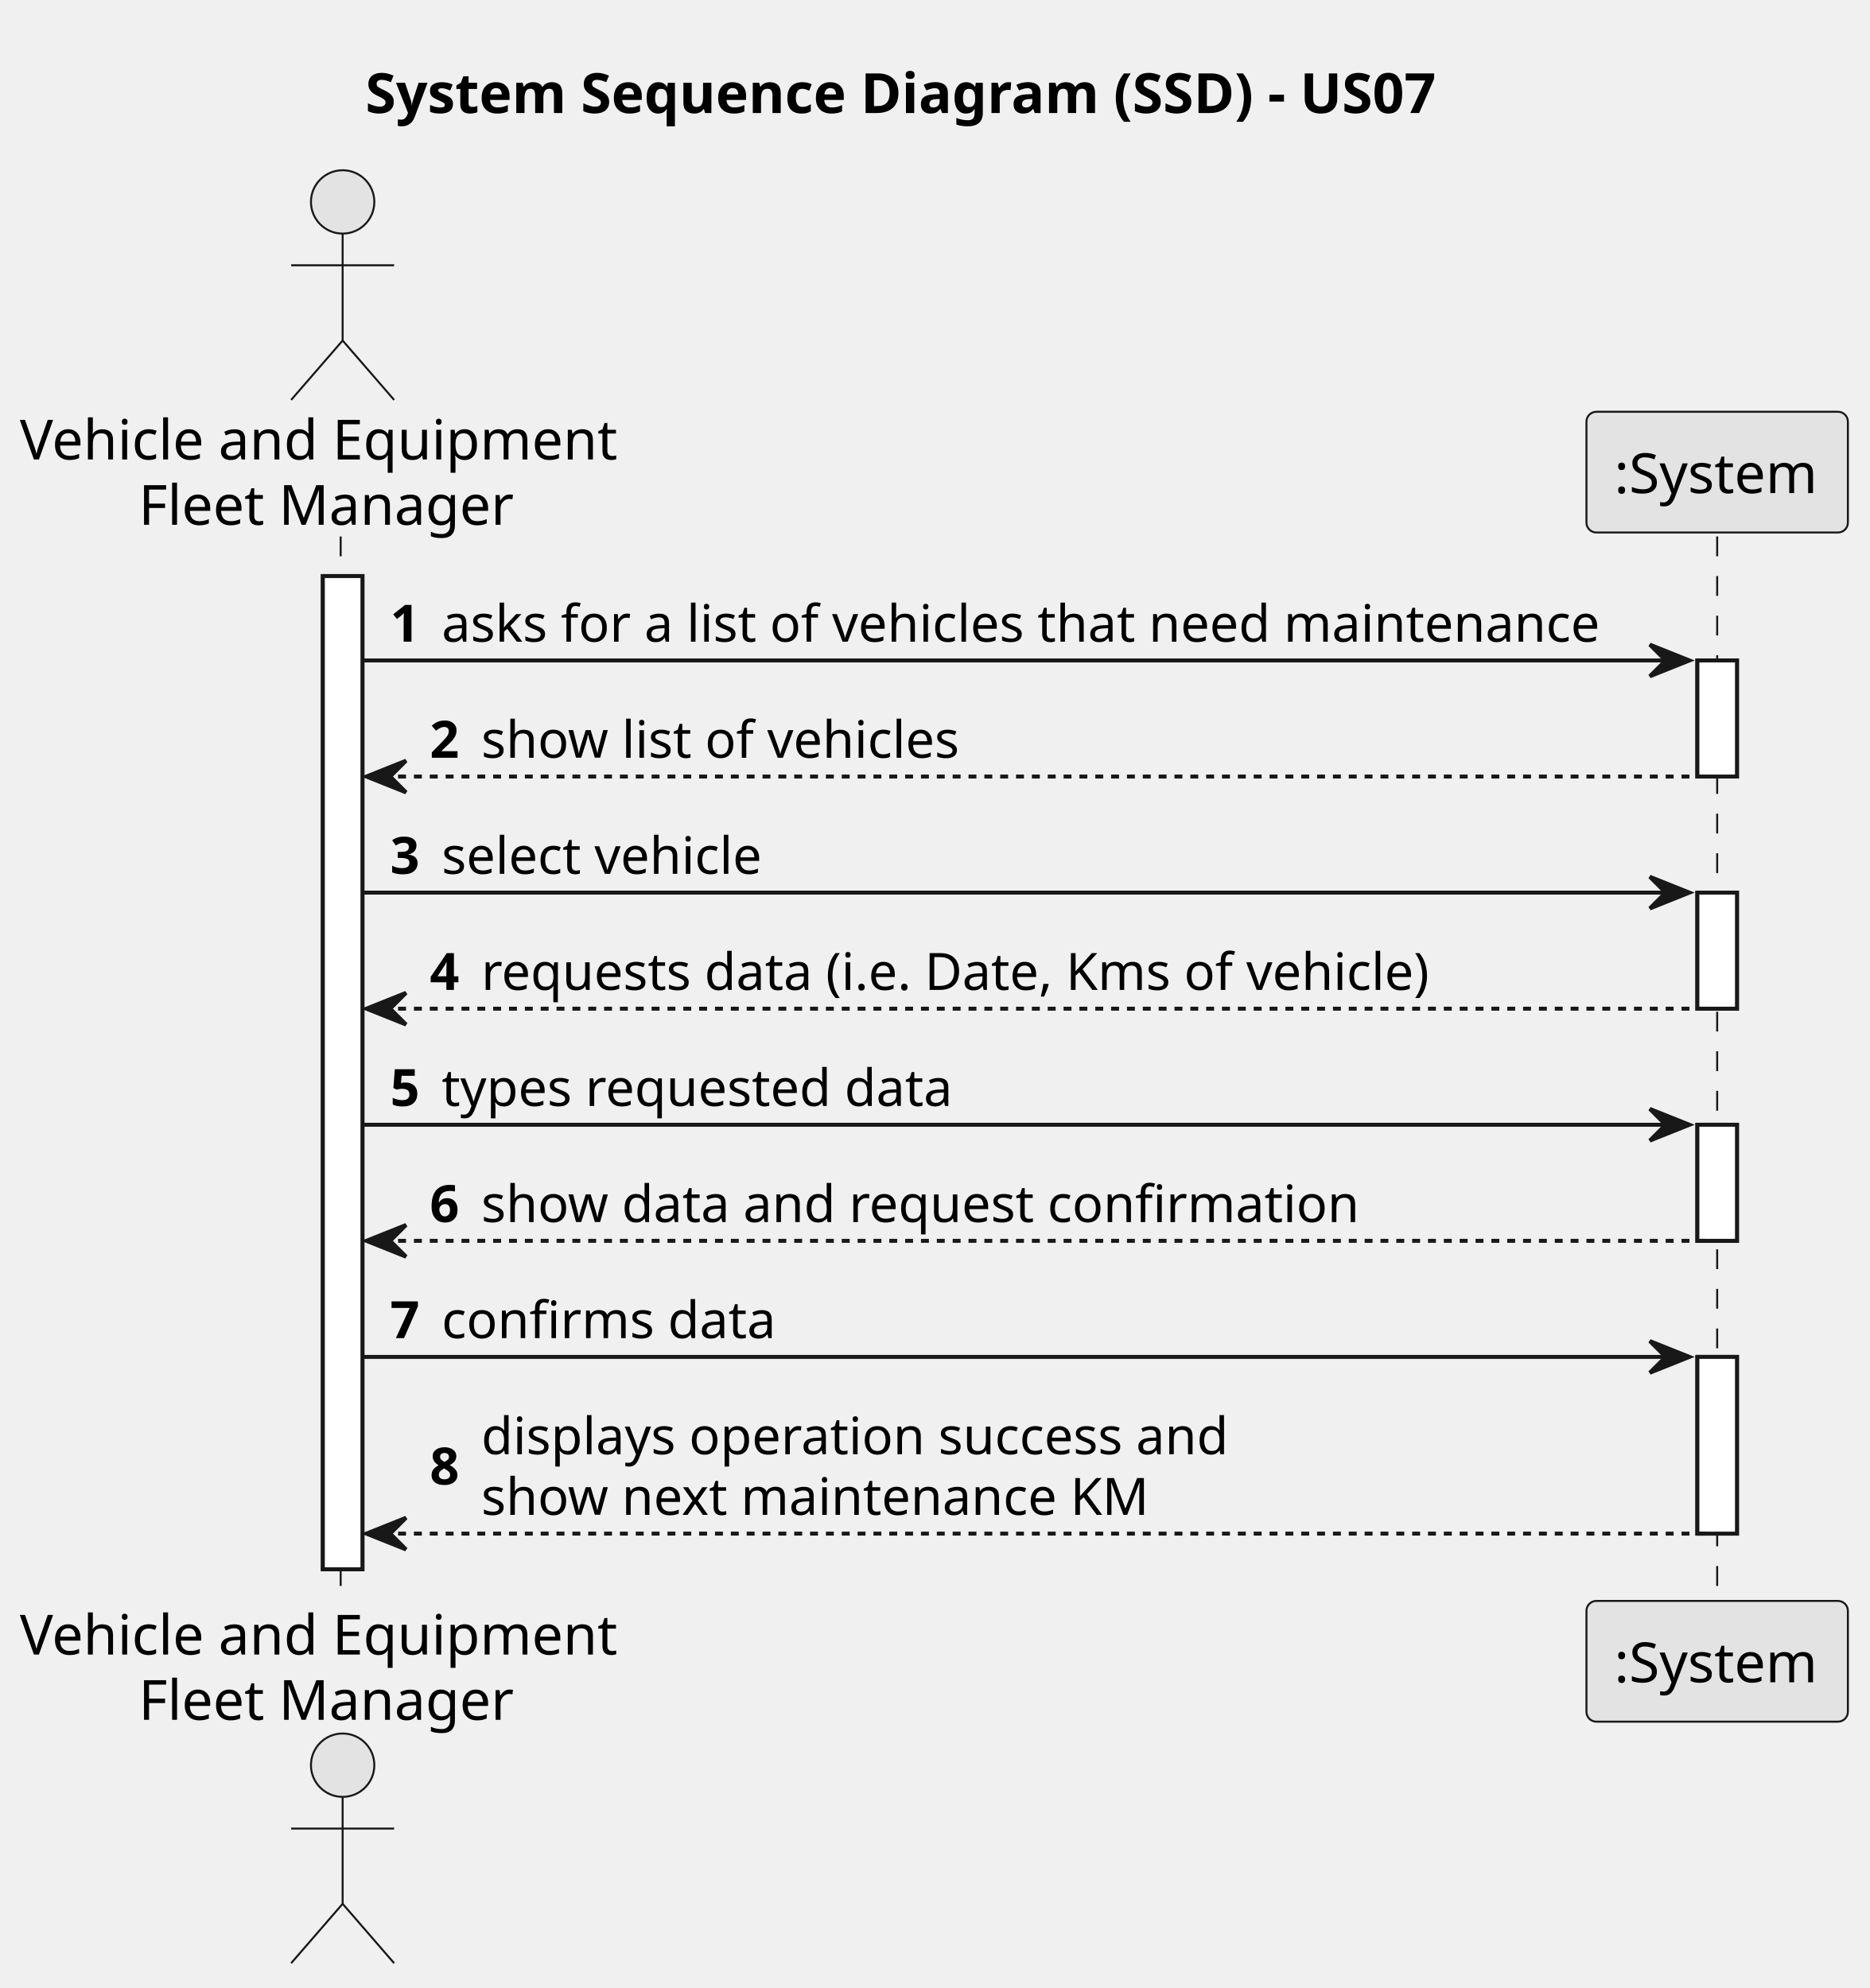
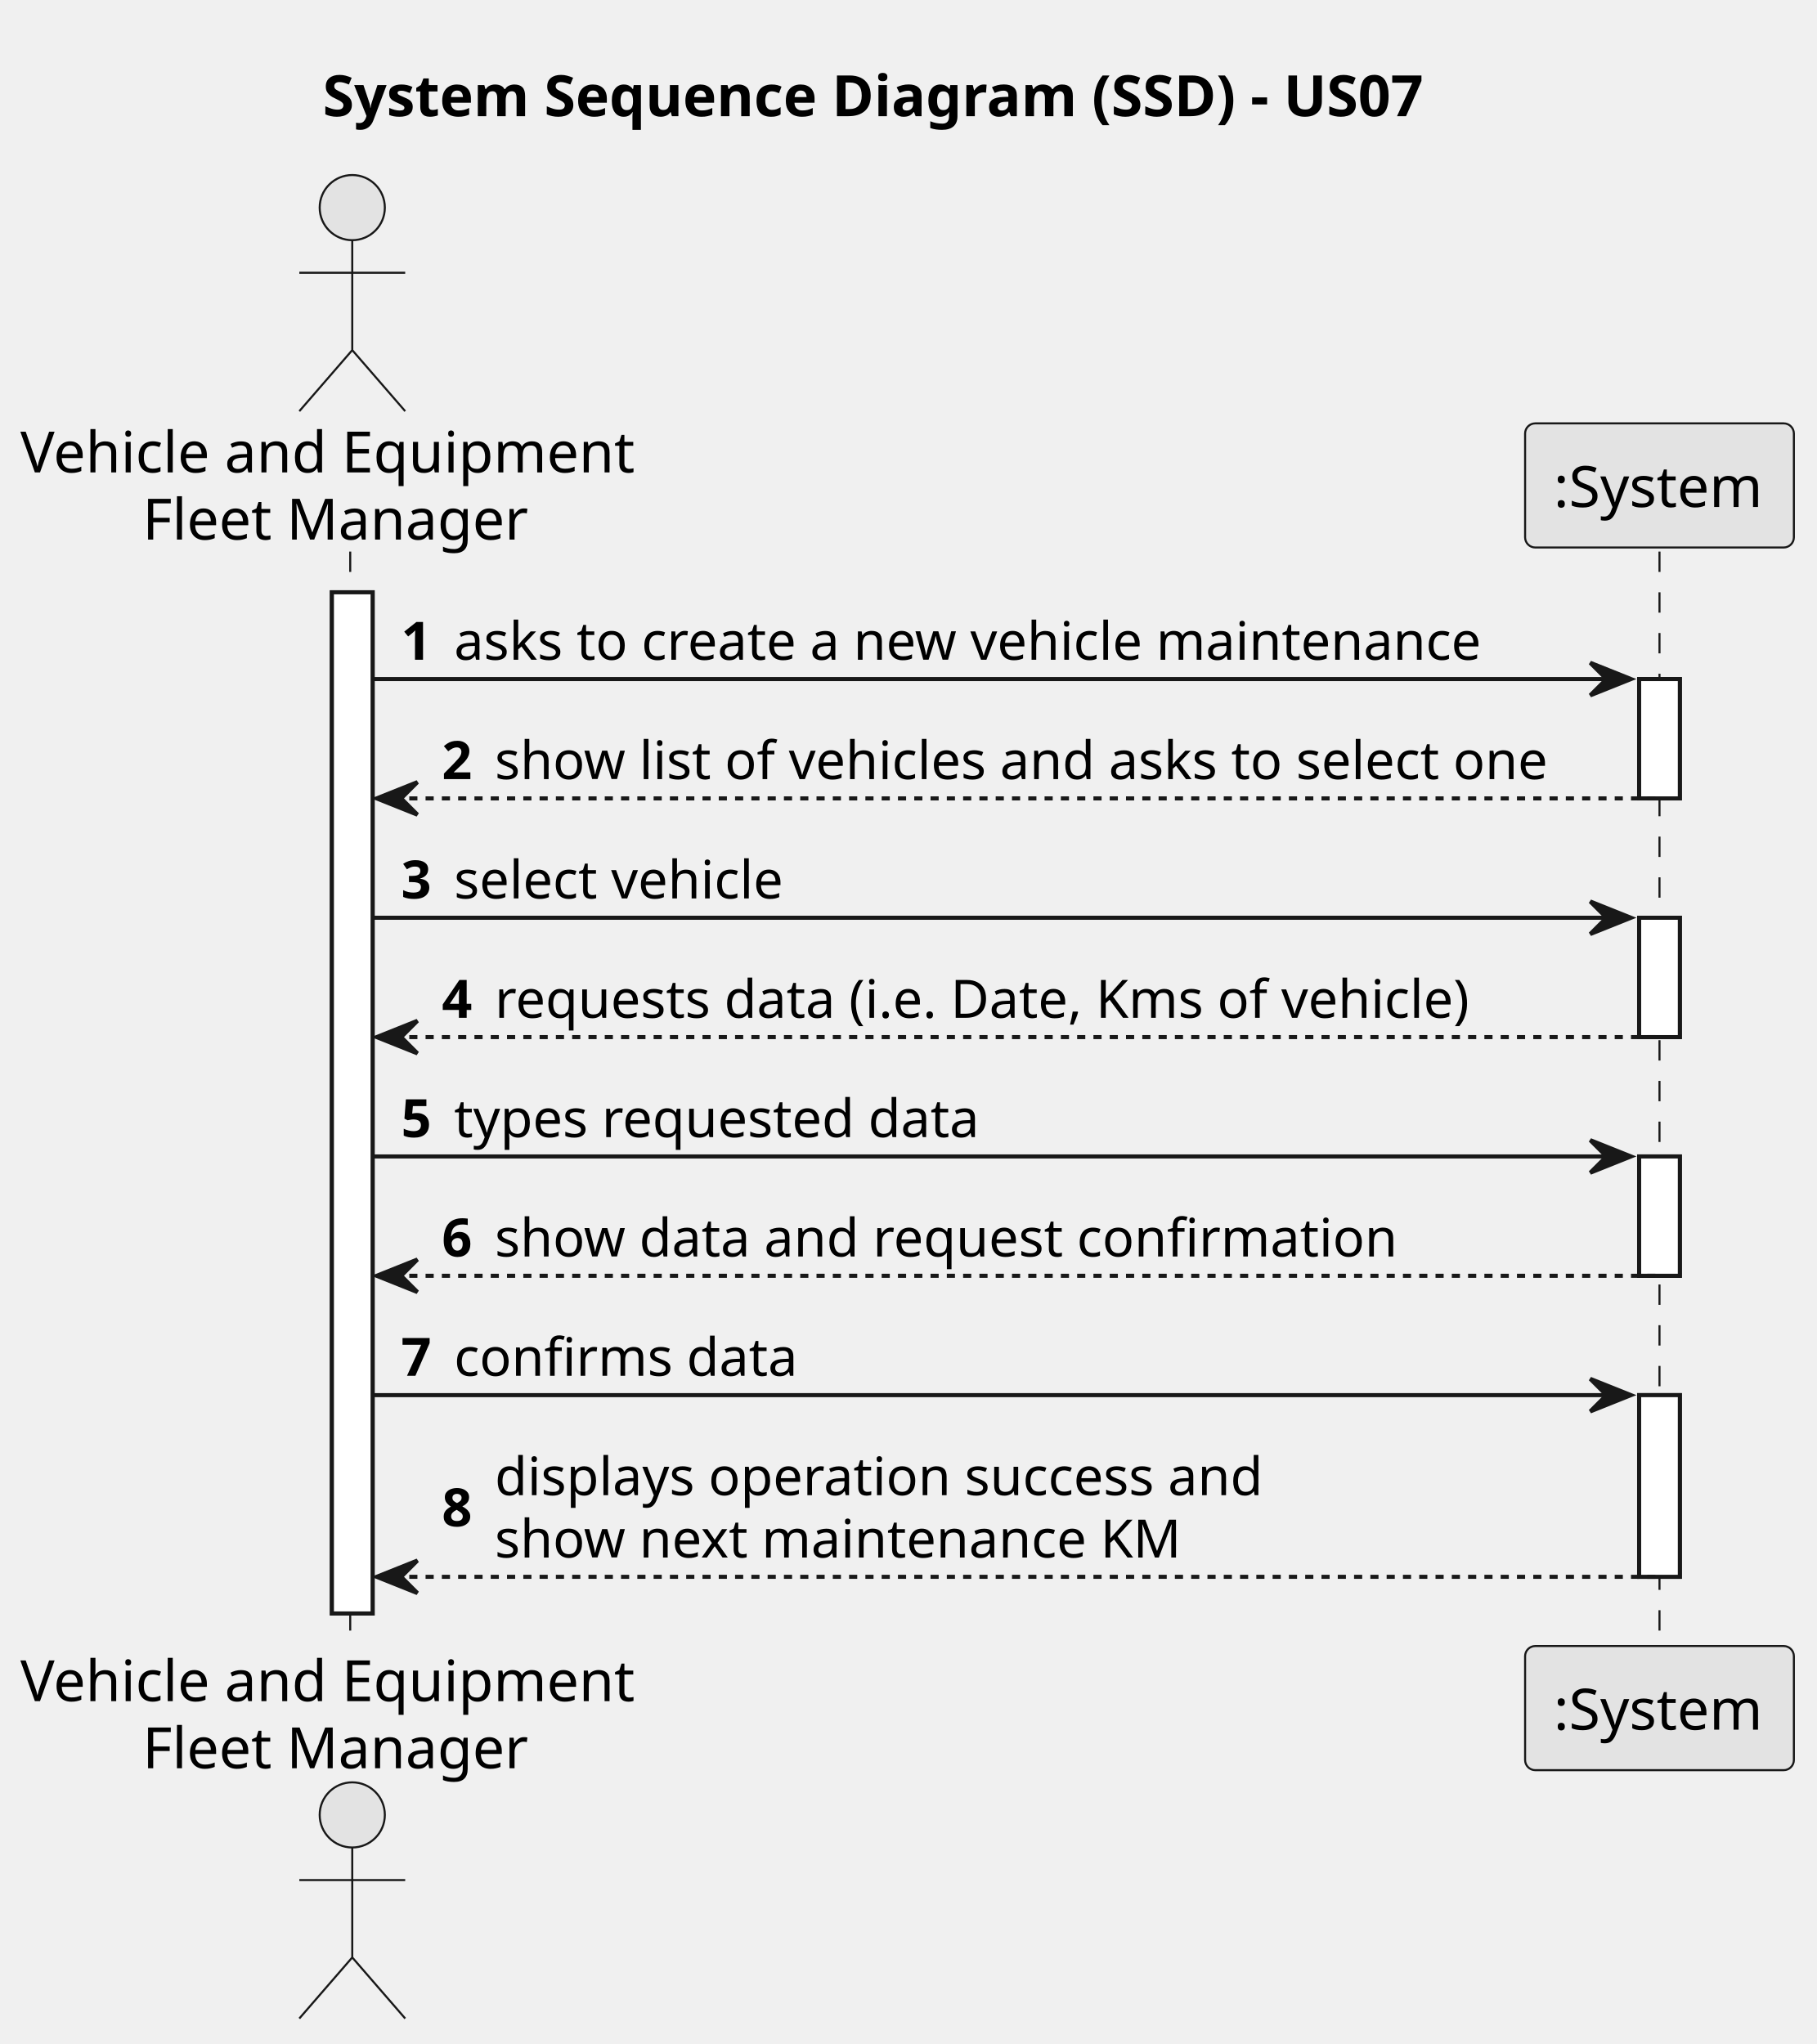
- <svg xmlns="http://www.w3.org/2000/svg" contentStyleType="text/css" height="502px" preserveAspectRatio="none" style="width:472px;height:502px;background:#FFFFFF;" version="1.1" viewBox="0 0 472 502" width="472px" zoomAndPan="magnify">
+ <svg xmlns="http://www.w3.org/2000/svg" contentStyleType="text/css" height="502px" preserveAspectRatio="none" style="width:446px;height:502px;background:#FFFFFF;" version="1.1" viewBox="0 0 446 502" width="446px" zoomAndPan="magnify">
  <defs />
  <g>
-     <text fill="#000000" font-family="sans-serif" font-size="14" font-weight="bold" lengthAdjust="spacing" textLength="286" x="92.25" y="28.535">System Sequence Diagram (SSD) - US07</text>
+     <text fill="#000000" font-family="sans-serif" font-size="14" font-weight="bold" lengthAdjust="spacing" textLength="286" x="79.25" y="28.535">System Sequence Diagram (SSD) - US07</text>
    <rect fill="#FFFFFF" height="250.795" style="stroke:#181818;stroke-width:1.0;" width="10" x="81.5" y="145.465" />
-     <rect fill="#FFFFFF" height="29.311" style="stroke:#181818;stroke-width:1.0;" width="10" x="428.5" y="166.775" />
-     <rect fill="#FFFFFF" height="29.311" style="stroke:#181818;stroke-width:1.0;" width="10" x="428.5" y="225.397" />
-     <rect fill="#FFFFFF" height="29.311" style="stroke:#181818;stroke-width:1.0;" width="10" x="428.5" y="284.018" />
-     <rect fill="#FFFFFF" height="44.621" style="stroke:#181818;stroke-width:1.0;" width="10" x="428.5" y="342.639" />
+     <rect fill="#FFFFFF" height="29.311" style="stroke:#181818;stroke-width:1.0;" width="10" x="402.5" y="166.775" />
+     <rect fill="#FFFFFF" height="29.311" style="stroke:#181818;stroke-width:1.0;" width="10" x="402.5" y="225.397" />
+     <rect fill="#FFFFFF" height="29.311" style="stroke:#181818;stroke-width:1.0;" width="10" x="402.5" y="284.018" />
+     <rect fill="#FFFFFF" height="44.621" style="stroke:#181818;stroke-width:1.0;" width="10" x="402.5" y="342.639" />
    <line style="stroke:#181818;stroke-width:0.5;stroke-dasharray:5.0,5.0;" x1="86" x2="86" y1="135.465" y2="405.26" />
-     <line style="stroke:#181818;stroke-width:0.5;stroke-dasharray:5.0,5.0;" x1="433.5" x2="433.5" y1="135.465" y2="405.26" />
+     <line style="stroke:#181818;stroke-width:0.5;stroke-dasharray:5.0,5.0;" x1="407.5" x2="407.5" y1="135.465" y2="405.26" />
    <text fill="#000000" font-family="sans-serif" font-size="14" lengthAdjust="spacing" textLength="157" x="5" y="116.023">Vehicle and Equipment</text>
    <text fill="#000000" font-family="sans-serif" font-size="14" lengthAdjust="spacing" textLength="97" x="35" y="132.512">Fleet Manager</text>
    <ellipse cx="86.5" cy="50.988" fill="#E3E3E3" rx="8" ry="8" style="stroke:#181818;stroke-width:0.5;" />
    <path d="M86.5,58.988 L86.5,85.988 M73.5,66.988 L99.5,66.988 M86.5,85.988 L73.5,100.988 M86.5,85.988 L99.5,100.988 " fill="none" style="stroke:#181818;stroke-width:0.5;" />
    <text fill="#000000" font-family="sans-serif" font-size="14" lengthAdjust="spacing" textLength="157" x="5" y="417.795">Vehicle and Equipment</text>
    <text fill="#000000" font-family="sans-serif" font-size="14" lengthAdjust="spacing" textLength="97" x="35" y="434.283">Fleet Manager</text>
    <ellipse cx="86.5" cy="445.736" fill="#E3E3E3" rx="8" ry="8" style="stroke:#181818;stroke-width:0.5;" />
    <path d="M86.5,453.736 L86.5,480.736 M73.5,461.736 L99.5,461.736 M86.5,480.736 L73.5,495.736 M86.5,480.736 L99.5,495.736 " fill="none" style="stroke:#181818;stroke-width:0.5;" />
-     <rect fill="#E3E3E3" height="30.488" rx="2.5" ry="2.5" style="stroke:#181818;stroke-width:0.5;" width="66" x="400.5" y="103.977" />
-     <text fill="#000000" font-family="sans-serif" font-size="14" lengthAdjust="spacing" textLength="52" x="407.5" y="124.512">:System</text>
-     <rect fill="#E3E3E3" height="30.488" rx="2.5" ry="2.5" style="stroke:#181818;stroke-width:0.5;" width="66" x="400.5" y="404.26" />
-     <text fill="#000000" font-family="sans-serif" font-size="14" lengthAdjust="spacing" textLength="52" x="407.5" y="424.795">:System</text>
+     <rect fill="#E3E3E3" height="30.488" rx="2.5" ry="2.5" style="stroke:#181818;stroke-width:0.5;" width="66" x="374.5" y="103.977" />
+     <text fill="#000000" font-family="sans-serif" font-size="14" lengthAdjust="spacing" textLength="52" x="381.5" y="124.512">:System</text>
+     <rect fill="#E3E3E3" height="30.488" rx="2.5" ry="2.5" style="stroke:#181818;stroke-width:0.5;" width="66" x="374.5" y="404.26" />
+     <text fill="#000000" font-family="sans-serif" font-size="14" lengthAdjust="spacing" textLength="52" x="381.5" y="424.795">:System</text>
    <rect fill="#FFFFFF" height="250.795" style="stroke:#181818;stroke-width:1.0;" width="10" x="81.5" y="145.465" />
-     <rect fill="#FFFFFF" height="29.311" style="stroke:#181818;stroke-width:1.0;" width="10" x="428.5" y="166.775" />
-     <rect fill="#FFFFFF" height="29.311" style="stroke:#181818;stroke-width:1.0;" width="10" x="428.5" y="225.397" />
-     <rect fill="#FFFFFF" height="29.311" style="stroke:#181818;stroke-width:1.0;" width="10" x="428.5" y="284.018" />
-     <rect fill="#FFFFFF" height="44.621" style="stroke:#181818;stroke-width:1.0;" width="10" x="428.5" y="342.639" />
-     <polygon fill="#181818" points="416.5,162.775,426.5,166.775,416.5,170.775,420.5,166.775" style="stroke:#181818;stroke-width:1.0;" />
-     <line style="stroke:#181818;stroke-width:1.0;" x1="91.5" x2="422.5" y1="166.775" y2="166.775" />
+     <rect fill="#FFFFFF" height="29.311" style="stroke:#181818;stroke-width:1.0;" width="10" x="402.5" y="166.775" />
+     <rect fill="#FFFFFF" height="29.311" style="stroke:#181818;stroke-width:1.0;" width="10" x="402.5" y="225.397" />
+     <rect fill="#FFFFFF" height="29.311" style="stroke:#181818;stroke-width:1.0;" width="10" x="402.5" y="284.018" />
+     <rect fill="#FFFFFF" height="44.621" style="stroke:#181818;stroke-width:1.0;" width="10" x="402.5" y="342.639" />
+     <polygon fill="#181818" points="390.5,162.775,400.5,166.775,390.5,170.775,394.5,166.775" style="stroke:#181818;stroke-width:1.0;" />
+     <line style="stroke:#181818;stroke-width:1.0;" x1="91.5" x2="396.5" y1="166.775" y2="166.775" />
    <text fill="#000000" font-family="sans-serif" font-size="13" font-weight="bold" lengthAdjust="spacing" textLength="9" x="98.5" y="162.033">1</text>
-     <text fill="#000000" font-family="sans-serif" font-size="13" lengthAdjust="spacing" textLength="305" x="111.5" y="162.033">asks for a list of vehicles that need maintenance</text>
+     <text fill="#000000" font-family="sans-serif" font-size="13" lengthAdjust="spacing" textLength="260" x="111.5" y="162.033">asks to create a new vehicle maintenance</text>
    <polygon fill="#181818" points="102.5,192.086,92.5,196.086,102.5,200.086,98.5,196.086" style="stroke:#181818;stroke-width:1.0;" />
-     <line style="stroke:#181818;stroke-width:1.0;stroke-dasharray:2.0,2.0;" x1="96.5" x2="432.5" y1="196.086" y2="196.086" />
+     <line style="stroke:#181818;stroke-width:1.0;stroke-dasharray:2.0,2.0;" x1="96.5" x2="406.5" y1="196.086" y2="196.086" />
    <text fill="#000000" font-family="sans-serif" font-size="13" font-weight="bold" lengthAdjust="spacing" textLength="9" x="108.5" y="191.344">2</text>
-     <text fill="#000000" font-family="sans-serif" font-size="13" lengthAdjust="spacing" textLength="129" x="121.5" y="191.344">show list of vehicles</text>
-     <polygon fill="#181818" points="416.5,221.397,426.5,225.397,416.5,229.397,420.5,225.397" style="stroke:#181818;stroke-width:1.0;" />
-     <line style="stroke:#181818;stroke-width:1.0;" x1="91.5" x2="422.5" y1="225.397" y2="225.397" />
+     <text fill="#000000" font-family="sans-serif" font-size="13" lengthAdjust="spacing" textLength="274" x="121.5" y="191.344">show list of vehicles and asks to select one</text>
+     <polygon fill="#181818" points="390.5,221.397,400.5,225.397,390.5,229.397,394.5,225.397" style="stroke:#181818;stroke-width:1.0;" />
+     <line style="stroke:#181818;stroke-width:1.0;" x1="91.5" x2="396.5" y1="225.397" y2="225.397" />
    <text fill="#000000" font-family="sans-serif" font-size="13" font-weight="bold" lengthAdjust="spacing" textLength="9" x="98.5" y="220.654">3</text>
    <text fill="#000000" font-family="sans-serif" font-size="13" lengthAdjust="spacing" textLength="85" x="111.5" y="220.654">select vehicle</text>
    <polygon fill="#181818" points="102.5,250.707,92.5,254.707,102.5,258.707,98.5,254.707" style="stroke:#181818;stroke-width:1.0;" />
-     <line style="stroke:#181818;stroke-width:1.0;stroke-dasharray:2.0,2.0;" x1="96.5" x2="432.5" y1="254.707" y2="254.707" />
+     <line style="stroke:#181818;stroke-width:1.0;stroke-dasharray:2.0,2.0;" x1="96.5" x2="406.5" y1="254.707" y2="254.707" />
    <text fill="#000000" font-family="sans-serif" font-size="13" font-weight="bold" lengthAdjust="spacing" textLength="9" x="108.5" y="249.965">4</text>
    <text fill="#000000" font-family="sans-serif" font-size="13" lengthAdjust="spacing" textLength="249" x="121.5" y="249.965">requests data (i.e. Date, Kms of vehicle)</text>
-     <polygon fill="#181818" points="416.5,280.018,426.5,284.018,416.5,288.018,420.5,284.018" style="stroke:#181818;stroke-width:1.0;" />
-     <line style="stroke:#181818;stroke-width:1.0;" x1="91.5" x2="422.5" y1="284.018" y2="284.018" />
+     <polygon fill="#181818" points="390.5,280.018,400.5,284.018,390.5,288.018,394.5,284.018" style="stroke:#181818;stroke-width:1.0;" />
+     <line style="stroke:#181818;stroke-width:1.0;" x1="91.5" x2="396.5" y1="284.018" y2="284.018" />
    <text fill="#000000" font-family="sans-serif" font-size="13" font-weight="bold" lengthAdjust="spacing" textLength="9" x="98.5" y="279.275">5</text>
    <text fill="#000000" font-family="sans-serif" font-size="13" lengthAdjust="spacing" textLength="131" x="111.5" y="279.275">types requested data</text>
    <polygon fill="#181818" points="102.5,309.328,92.5,313.328,102.5,317.328,98.5,313.328" style="stroke:#181818;stroke-width:1.0;" />
-     <line style="stroke:#181818;stroke-width:1.0;stroke-dasharray:2.0,2.0;" x1="96.5" x2="432.5" y1="313.328" y2="313.328" />
+     <line style="stroke:#181818;stroke-width:1.0;stroke-dasharray:2.0,2.0;" x1="96.5" x2="406.5" y1="313.328" y2="313.328" />
    <text fill="#000000" font-family="sans-serif" font-size="13" font-weight="bold" lengthAdjust="spacing" textLength="9" x="108.5" y="308.586">6</text>
    <text fill="#000000" font-family="sans-serif" font-size="13" lengthAdjust="spacing" textLength="227" x="121.5" y="308.586">show data and request confirmation</text>
-     <polygon fill="#181818" points="416.5,338.639,426.5,342.639,416.5,346.639,420.5,342.639" style="stroke:#181818;stroke-width:1.0;" />
-     <line style="stroke:#181818;stroke-width:1.0;" x1="91.5" x2="422.5" y1="342.639" y2="342.639" />
+     <polygon fill="#181818" points="390.5,338.639,400.5,342.639,390.5,346.639,394.5,342.639" style="stroke:#181818;stroke-width:1.0;" />
+     <line style="stroke:#181818;stroke-width:1.0;" x1="91.5" x2="396.5" y1="342.639" y2="342.639" />
    <text fill="#000000" font-family="sans-serif" font-size="13" font-weight="bold" lengthAdjust="spacing" textLength="9" x="98.5" y="337.897">7</text>
    <text fill="#000000" font-family="sans-serif" font-size="13" lengthAdjust="spacing" textLength="87" x="111.5" y="337.897">confirms data</text>
    <polygon fill="#181818" points="102.5,383.26,92.5,387.26,102.5,391.26,98.5,387.26" style="stroke:#181818;stroke-width:1.0;" />
-     <line style="stroke:#181818;stroke-width:1.0;stroke-dasharray:2.0,2.0;" x1="96.5" x2="432.5" y1="387.26" y2="387.26" />
+     <line style="stroke:#181818;stroke-width:1.0;stroke-dasharray:2.0,2.0;" x1="96.5" x2="406.5" y1="387.26" y2="387.26" />
    <text fill="#000000" font-family="sans-serif" font-size="13" font-weight="bold" lengthAdjust="spacing" textLength="9" x="108.5" y="374.862">8</text>
    <text fill="#000000" font-family="sans-serif" font-size="13" lengthAdjust="spacing" textLength="197" x="121.5" y="367.207">displays operation success and</text>
    <text fill="#000000" font-family="sans-serif" font-size="13" lengthAdjust="spacing" textLength="172" x="121.5" y="382.518">show next maintenance KM</text>
  </g>
</svg>
